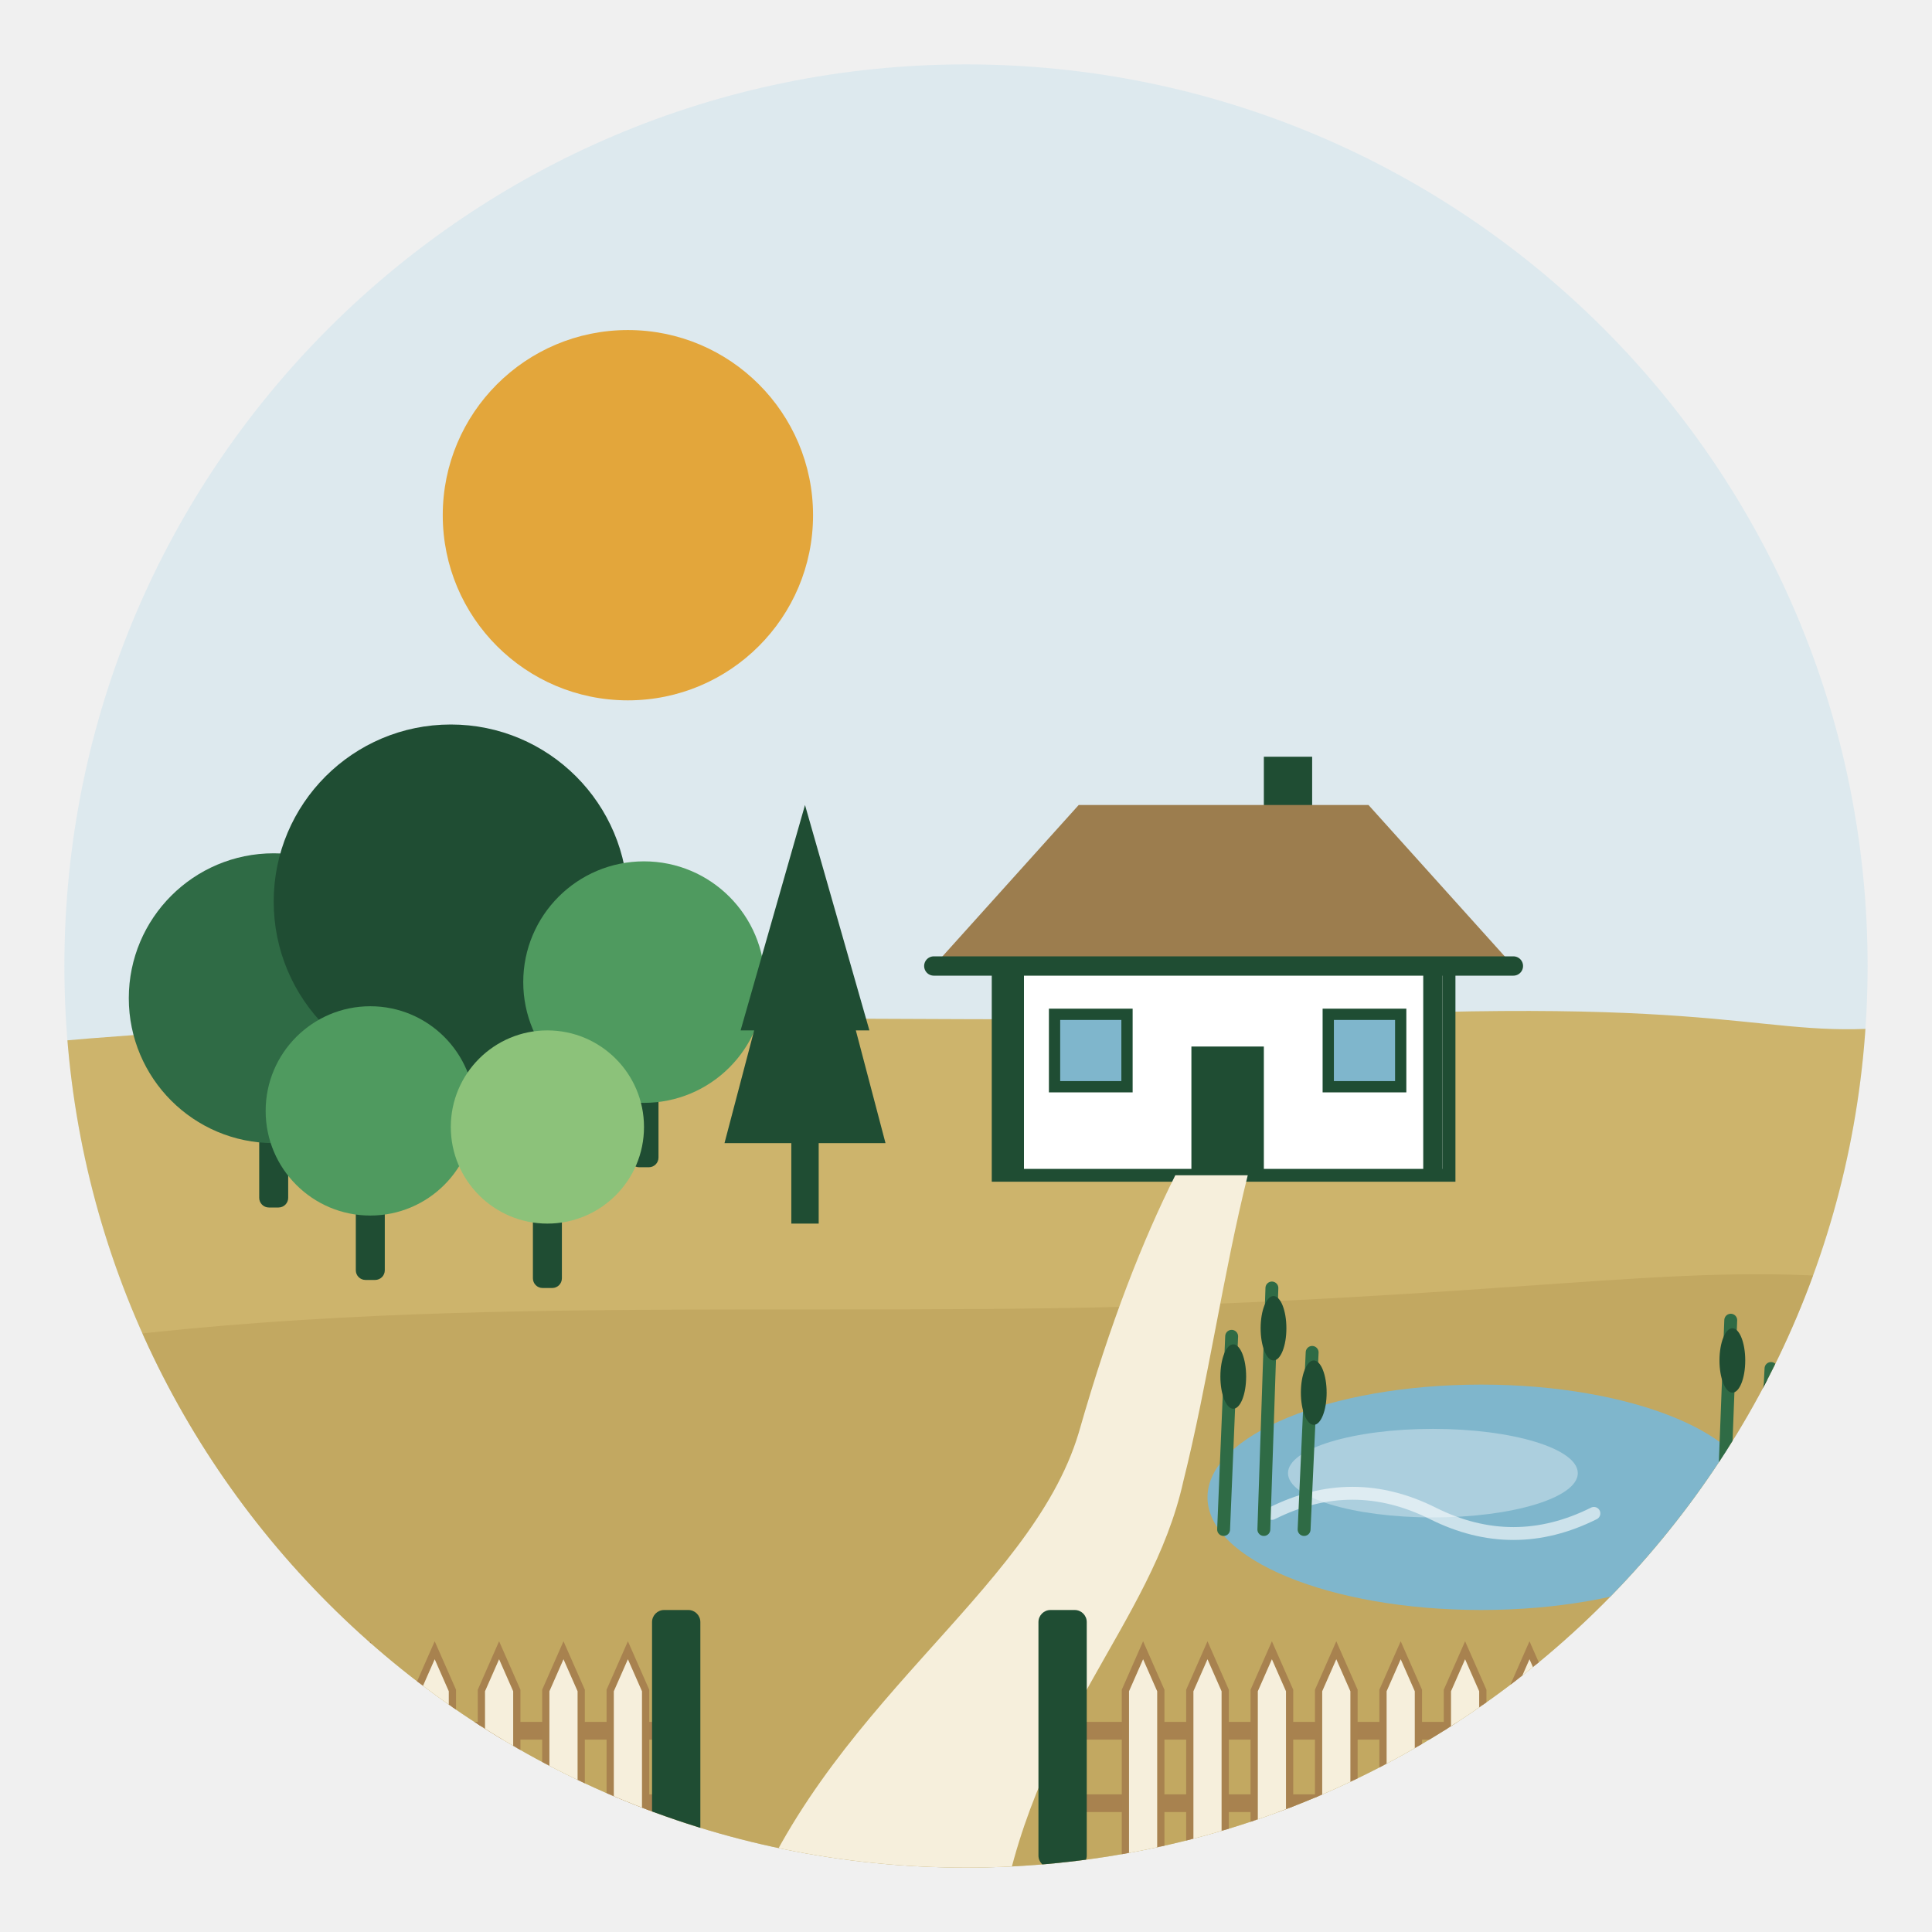
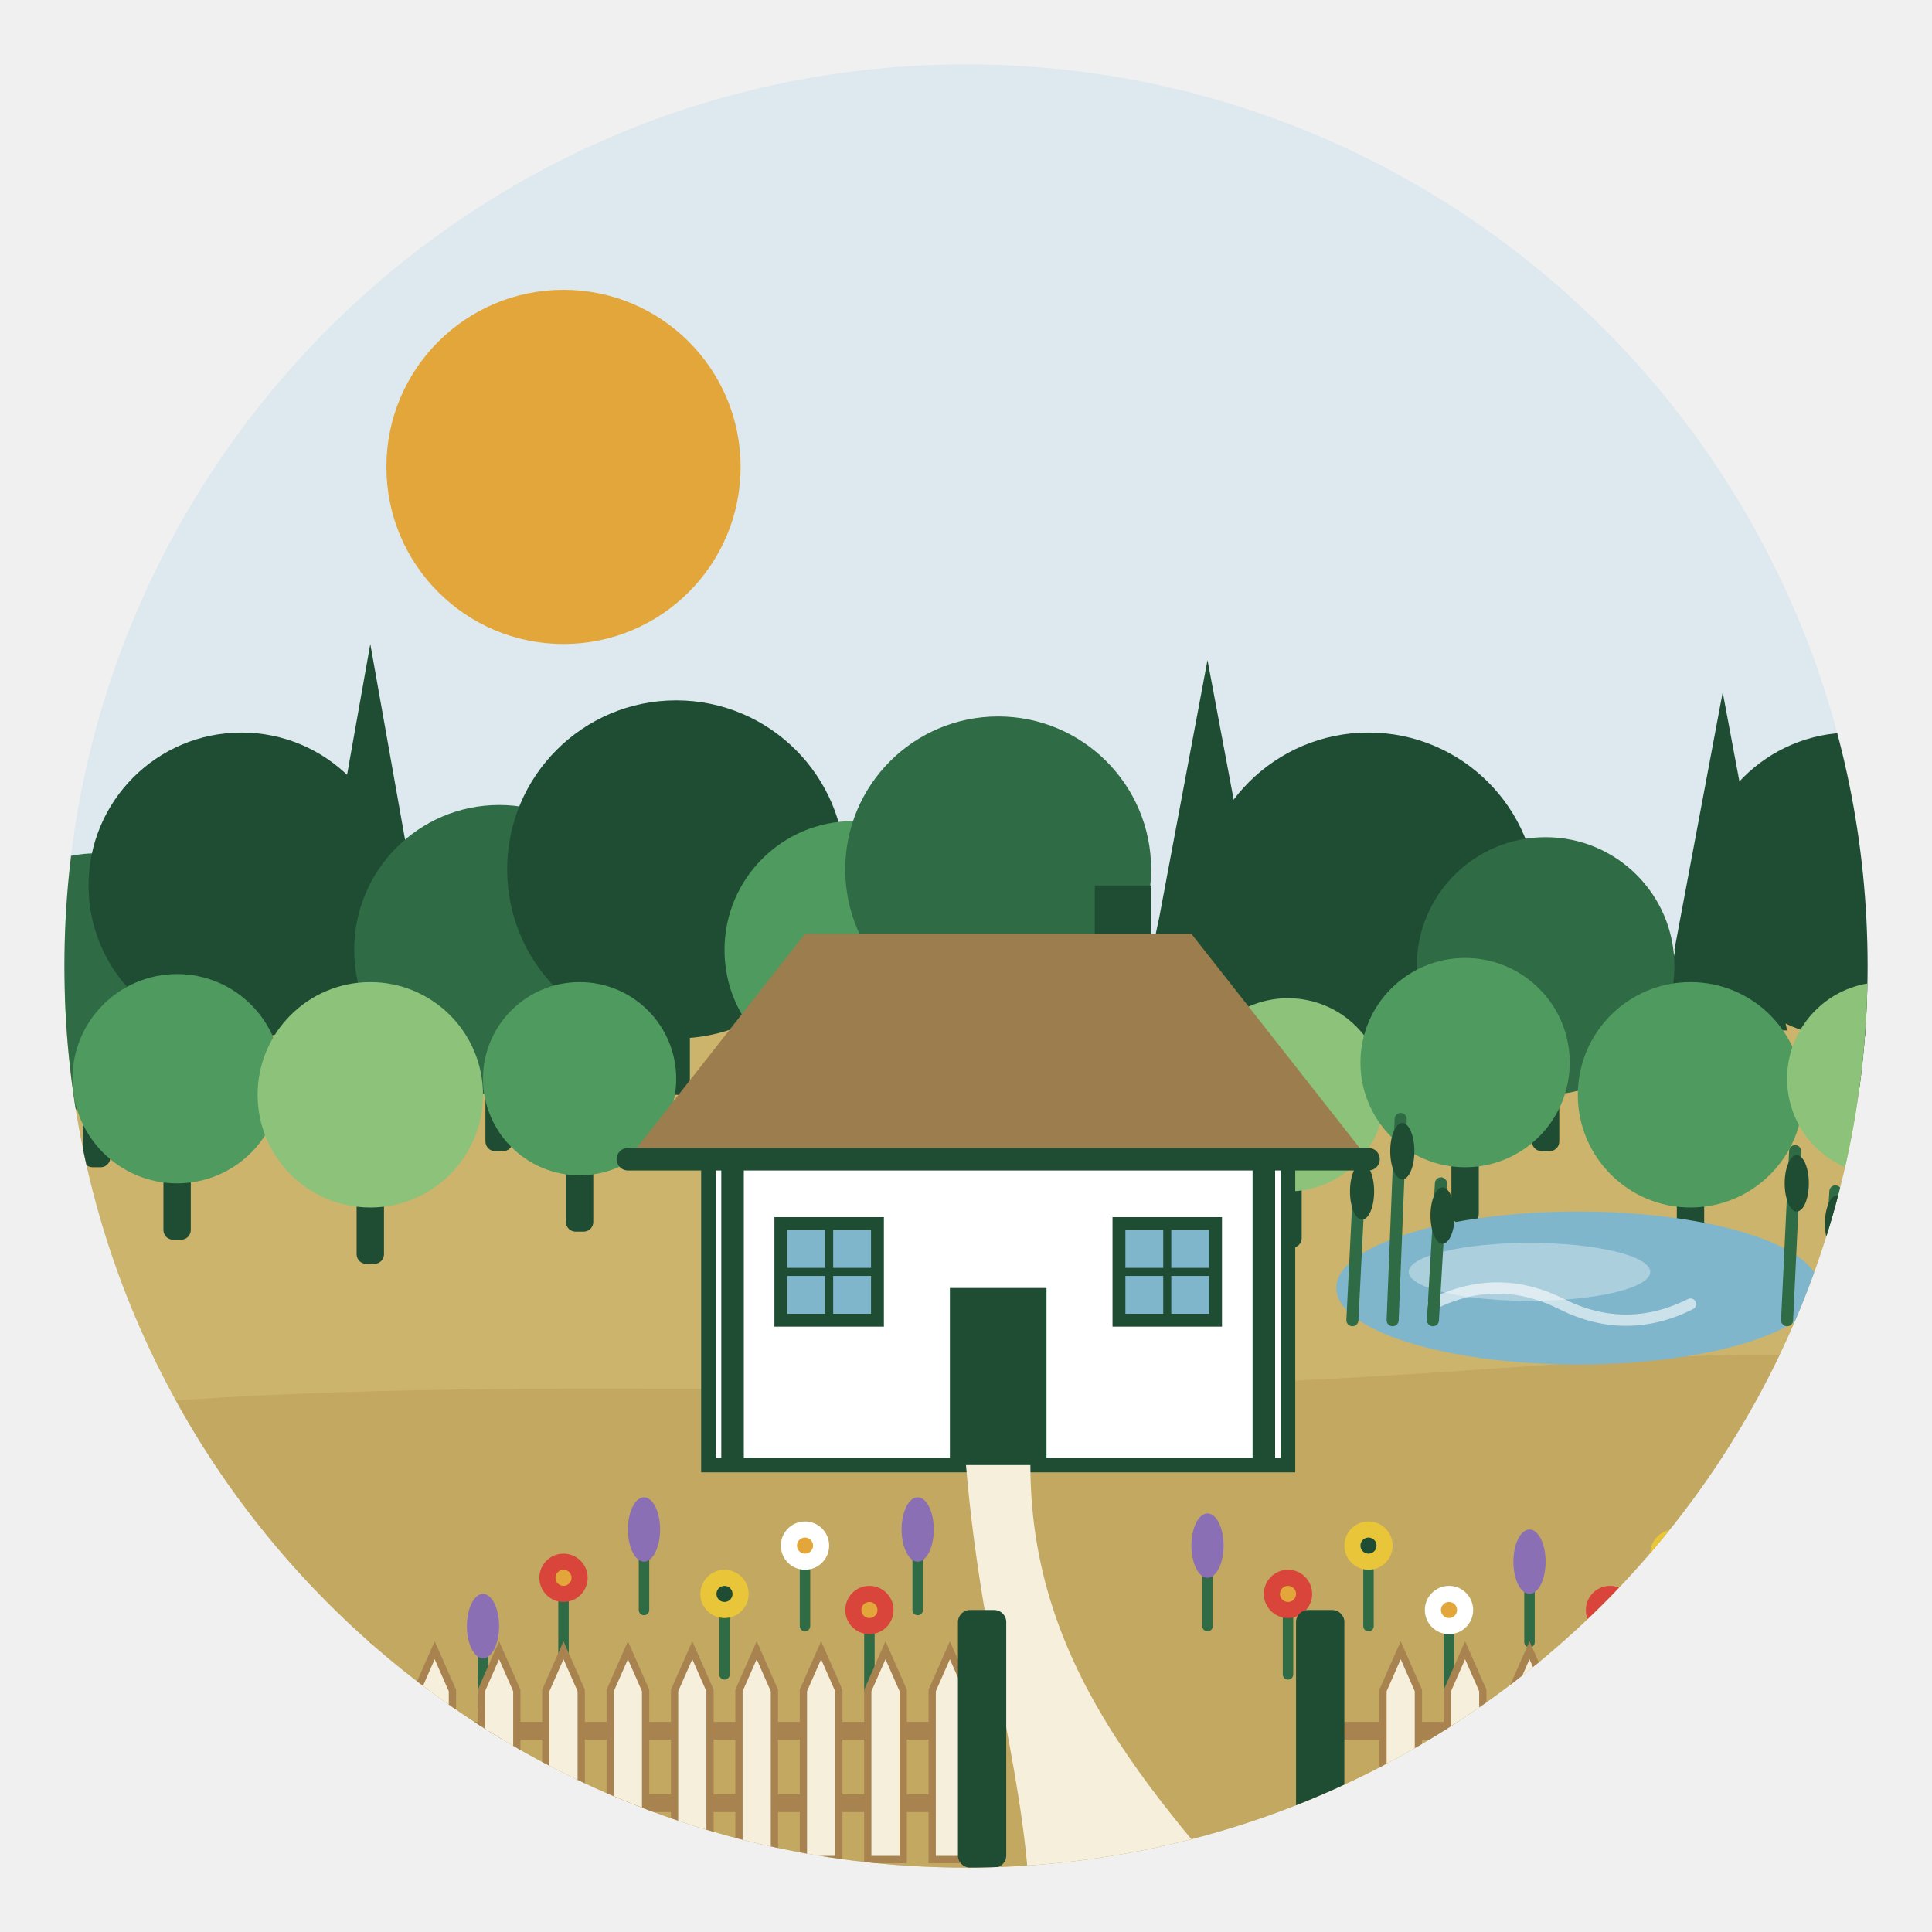
<svg xmlns="http://www.w3.org/2000/svg" viewBox="0 0 240 240" width="240" height="240">
  <defs>
    <clipPath id="disc">
      <circle cx="120" cy="120" r="112" />
    </clipPath>
  </defs>
  <circle cx="120" cy="120" r="112" fill="#dde9ee" />
  <g clip-path="url(#disc)">
-     <circle cx="78" cy="64" r="23" fill="#e3a63b" />
-     <path d="M0 130 C 60 124, 120 128, 170 126 S 220 130, 240 127 L240 240 L0 240 Z" fill="#cdb46c" />
-     <path d="M0 168 C 50 160, 100 164, 150 162 S 215 156, 240 160 L240 240 L0 240 Z" fill="#b89b55" opacity=".5" />
-     <rect x="157" y="94" width="6" height="12" fill="#1f4d33" />
-     <rect x="124" y="118" width="56" height="28" fill="#ffffff" stroke="#1f4d33" stroke-width="1.6" />
-     <path d="M116 120 L188 120 L170 100 L134 100 Z" fill="#9c7d4e" />
-     <path d="M116 120 L188 120" stroke="#1f4d33" stroke-width="2.4" stroke-linecap="round" />
-     <rect x="131" y="126" width="9" height="9" fill="#7fb6cc" stroke="#1f4d33" stroke-width="1.4" />
-     <rect x="165" y="126" width="9" height="9" fill="#7fb6cc" stroke="#1f4d33" stroke-width="1.4" />
-     <rect x="148" y="130" width="9" height="16" fill="#1f4d33" />
-     <rect x="124.8" y="120" width="2.4" height="26" fill="#1f4d33" />
-     <rect x="176.8" y="120" width="2.4" height="26" fill="#1f4d33" />
-     <ellipse cx="184" cy="186" rx="34" ry="14" fill="#7fb6cc" />
-     <ellipse cx="178" cy="183" rx="18" ry="5.5" fill="#ffffff" opacity=".35" />
-     <path d="M158 188 q 10 -5 20 0 t 20 0" fill="none" stroke="#ffffff" stroke-width="1.6" opacity=".6" stroke-linecap="round" />
-     <path d="M152 190 L153 166" stroke="#2f6b45" stroke-width="1.6" stroke-linecap="round" />
-     <ellipse cx="153.2" cy="171" rx="1.6" ry="4" fill="#1f4d33" />
-     <path d="M157 190 L158 160" stroke="#2f6b45" stroke-width="1.6" stroke-linecap="round" />
-     <ellipse cx="158.2" cy="165" rx="1.6" ry="4" fill="#1f4d33" />
-     <path d="M162 190 L163 168" stroke="#2f6b45" stroke-width="1.6" stroke-linecap="round" />
-     <ellipse cx="163.2" cy="173" rx="1.6" ry="4" fill="#1f4d33" />
-     <path d="M214 190 L215 164" stroke="#2f6b45" stroke-width="1.6" stroke-linecap="round" />
-     <ellipse cx="215.2" cy="169" rx="1.6" ry="4" fill="#1f4d33" />
-     <path d="M219 190 L220 170" stroke="#2f6b45" stroke-width="1.6" stroke-linecap="round" />
-     <ellipse cx="220.2" cy="175" rx="1.6" ry="4" fill="#1f4d33" />
-     <path d="M 92 240 C 102 212, 128 198, 134 178 C 138 164, 142 154, 146 146 L 155 146 C 152 158, 150 172, 147 184 C 143 202, 128 214, 124 240 Z" fill="#f6efdc" />
-     <rect x="32.2" y="136" width="3.6" height="14" rx="1.2" fill="#1f4d33" />
-     <circle cx="34" cy="124" r="18" fill="#2f6b45" />
-     <rect x="54.2" y="128" width="3.6" height="14" rx="1.2" fill="#1f4d33" />
-     <circle cx="56" cy="112" r="22" fill="#1f4d33" />
-     <rect x="78.2" y="131" width="3.6" height="14" rx="1.2" fill="#1f4d33" />
-     <circle cx="80" cy="122" r="15" fill="#4f9a5f" />
-     <rect x="44.2" y="145" width="3.6" height="14" rx="1.2" fill="#1f4d33" />
-     <circle cx="46" cy="138" r="13" fill="#4f9a5f" />
-     <rect x="66.2" y="146" width="3.6" height="14" rx="1.2" fill="#1f4d33" />
-     <circle cx="68" cy="140" r="12" fill="#8cc27a" />
-     <path d="M90 142 L100 104 L110 142 Z M92 128 L100 100 L108 128 Z" fill="#1f4d33" />
-     <rect x="98.3" y="140" width="3.4" height="12" fill="#1f4d33" />
-     <path d="M0 215 L84 215 M132 215 L240 215" stroke="#a8824f" stroke-width="2.2" />
-     <path d="M0 224 L84 224 M132 224 L240 224" stroke="#a8824f" stroke-width="2.2" />
+     <circle cx="70" cy="58" r="22" fill="#e3a63b" />
+     <path d="M0 124 C 60 120, 120 124, 170 122 S 220 126, 240 123 L240 240 L0 240 Z" fill="#cdb46c" />
+     <path d="M0 176 C 50 170, 100 174, 150 172 S 215 166, 240 170 L240 240 L0 240 Z" fill="#b89b55" opacity=".5" />
+     <path d="M37 128 L46 84 L55 128 Z M39.25 118 L46 80 L52.75 118 Z" fill="#1f4d33" />
+     <path d="M141 128 L150 86 L159 128 Z M143.25 118 L150 82 L156.75 118 Z" fill="#1f4d33" />
+     <path d="M206 128 L214 90 L222 128 Z M208.0 118 L214 86 L220.0 118 Z" fill="#1f4d33" />
+     <rect x="10.3" y="132" width="3.4" height="13" rx="1.2" fill="#1f4d33" />
+     <circle cx="12" cy="122" r="16" fill="#2f6b45" />
+     <rect x="28.3" y="123" width="3.4" height="13" rx="1.2" fill="#1f4d33" />
+     <circle cx="30" cy="110" r="19" fill="#1f4d33" />
+     <rect x="60.3" y="130" width="3.4" height="13" rx="1.2" fill="#1f4d33" />
+     <circle cx="62" cy="118" r="18" fill="#2f6b45" />
+     <rect x="82.3" y="123" width="3.4" height="13" rx="1.2" fill="#1f4d33" />
+     <circle cx="84" cy="108" r="21" fill="#1f4d33" />
+     <rect x="104.3" y="128" width="3.4" height="13" rx="1.2" fill="#1f4d33" />
+     <circle cx="106" cy="118" r="16" fill="#4f9a5f" />
+     <rect x="122.3" y="121" width="3.4" height="13" rx="1.2" fill="#1f4d33" />
+     <circle cx="124" cy="108" r="19" fill="#2f6b45" />
+     <rect x="168.3" y="127" width="3.4" height="13" rx="1.2" fill="#1f4d33" />
+     <circle cx="170" cy="112" r="21" fill="#1f4d33" />
+     <rect x="190.3" y="130" width="3.4" height="13" rx="1.2" fill="#1f4d33" />
+     <circle cx="192" cy="120" r="16" fill="#2f6b45" />
+     <rect x="228.3" y="123" width="3.4" height="13" rx="1.2" fill="#1f4d33" />
+     <circle cx="230" cy="110" r="19" fill="#1f4d33" />
+     <rect x="20.3" y="141" width="3.4" height="13" rx="1.2" fill="#1f4d33" />
+     <circle cx="22" cy="134" r="13" fill="#4f9a5f" />
+     <rect x="44.3" y="144" width="3.4" height="13" rx="1.2" fill="#1f4d33" />
+     <circle cx="46" cy="136" r="14" fill="#8cc27a" />
+     <rect x="70.3" y="140" width="3.4" height="13" rx="1.2" fill="#1f4d33" />
+     <circle cx="72" cy="134" r="12" fill="#4f9a5f" />
+     <rect x="138.3" y="139" width="3.4" height="13" rx="1.2" fill="#1f4d33" />
+     <circle cx="140" cy="132" r="13" fill="#4f9a5f" />
+     <rect x="158.3" y="142" width="3.4" height="13" rx="1.2" fill="#1f4d33" />
+     <circle cx="160" cy="136" r="12" fill="#8cc27a" />
+     <rect x="180.3" y="139" width="3.4" height="13" rx="1.2" fill="#1f4d33" />
+     <circle cx="182" cy="132" r="13" fill="#4f9a5f" />
+     <rect x="208.3" y="144" width="3.4" height="13" rx="1.2" fill="#1f4d33" />
+     <circle cx="210" cy="136" r="14" fill="#4f9a5f" />
+     <rect x="232.3" y="140" width="3.4" height="13" rx="1.2" fill="#1f4d33" />
+     <circle cx="234" cy="134" r="12" fill="#8cc27a" />
+     <ellipse cx="196" cy="160" rx="30" ry="9.5" fill="#7fb6cc" />
+     <ellipse cx="190" cy="158" rx="15" ry="3.6" fill="#ffffff" opacity=".35" />
+     <path d="M178 162 q 8 -4 16 0 t 16 0" fill="none" stroke="#ffffff" stroke-width="1.4" opacity=".6" stroke-linecap="round" />
+     <path d="M168 164 L169 144" stroke="#2f6b45" stroke-width="1.5" stroke-linecap="round" />
+     <ellipse cx="169.2" cy="148" rx="1.5" ry="3.5" fill="#1f4d33" />
+     <path d="M173 164 L174 139" stroke="#2f6b45" stroke-width="1.5" stroke-linecap="round" />
+     <ellipse cx="174.2" cy="143" rx="1.5" ry="3.5" fill="#1f4d33" />
+     <path d="M178 164 L179 147" stroke="#2f6b45" stroke-width="1.5" stroke-linecap="round" />
+     <ellipse cx="179.2" cy="151" rx="1.5" ry="3.5" fill="#1f4d33" />
+     <path d="M222 164 L223 143" stroke="#2f6b45" stroke-width="1.5" stroke-linecap="round" />
+     <ellipse cx="223.2" cy="147" rx="1.5" ry="3.5" fill="#1f4d33" />
+     <path d="M227 164 L228 148" stroke="#2f6b45" stroke-width="1.5" stroke-linecap="round" />
+     <ellipse cx="228.2" cy="152" rx="1.5" ry="3.5" fill="#1f4d33" />
+     <rect x="136" y="110" width="7" height="14" fill="#1f4d33" />
+     <rect x="88" y="142" width="72" height="40" fill="#ffffff" stroke="#1f4d33" stroke-width="1.8" />
+     <path d="M78 144 L170 144 L148 116 L100 116 Z" fill="#9c7d4e" />
+     <path d="M78 144 L170 144" stroke="#1f4d33" stroke-width="2.8" stroke-linecap="round" />
+     <rect x="97" y="152" width="12" height="12" fill="#7fb6cc" stroke="#1f4d33" stroke-width="1.6" />
+     <path d="M103 152 L103 164 M97 158 L109 158" stroke="#1f4d33" stroke-width="1" />
+     <rect x="139" y="152" width="12" height="12" fill="#7fb6cc" stroke="#1f4d33" stroke-width="1.6" />
+     <path d="M145 152 L145 164 M139 158 L151 158" stroke="#1f4d33" stroke-width="1" />
+     <rect x="118" y="160" width="12" height="22" fill="#1f4d33" />
+     <rect x="89.6" y="144" width="2.8" height="38" fill="#1f4d33" />
+     <rect x="155.6" y="144" width="2.8" height="38" fill="#1f4d33" />
+     <path d="M 128 240 C 128 222, 122 206, 120 182 L 128 182 C 128 206, 142 222, 158 240 Z" fill="#f6efdc" />
+     <path d="M70 206 L70 198" stroke="#2f6b45" stroke-width="1.3" stroke-linecap="round" />
+     <circle cx="70" cy="196" r="3" fill="#d9453a" />
+     <circle cx="70" cy="196" r="1" fill="#e3a63b" />
+     <path d="M80 200 L80 192" stroke="#2f6b45" stroke-width="1.3" stroke-linecap="round" />
+     <ellipse cx="80" cy="190" rx="2" ry="4" fill="#8a6fb5" />
+     <path d="M90 208 L90 200" stroke="#2f6b45" stroke-width="1.3" stroke-linecap="round" />
+     <circle cx="90" cy="198" r="3" fill="#e9c53a" />
+     <circle cx="90" cy="198" r="1" fill="#1f4d33" />
+     <path d="M100 202 L100 194" stroke="#2f6b45" stroke-width="1.3" stroke-linecap="round" />
+     <circle cx="100" cy="192" r="3" fill="#ffffff" />
+     <circle cx="100" cy="192" r="1" fill="#e3a63b" />
+     <path d="M108 210 L108 202" stroke="#2f6b45" stroke-width="1.3" stroke-linecap="round" />
+     <circle cx="108" cy="200" r="3" fill="#d9453a" />
+     <circle cx="108" cy="200" r="1" fill="#e3a63b" />
+     <path d="M60 212 L60 204" stroke="#2f6b45" stroke-width="1.3" stroke-linecap="round" />
+     <ellipse cx="60" cy="202" rx="2" ry="4" fill="#8a6fb5" />
+     <path d="M114 200 L114 192" stroke="#2f6b45" stroke-width="1.3" stroke-linecap="round" />
+     <ellipse cx="114" cy="190" rx="2" ry="4" fill="#8a6fb5" />
+     <path d="M150 202 L150 194" stroke="#2f6b45" stroke-width="1.3" stroke-linecap="round" />
+     <ellipse cx="150" cy="192" rx="2" ry="4" fill="#8a6fb5" />
+     <path d="M160 208 L160 200" stroke="#2f6b45" stroke-width="1.3" stroke-linecap="round" />
+     <circle cx="160" cy="198" r="3" fill="#d9453a" />
+     <circle cx="160" cy="198" r="1" fill="#e3a63b" />
+     <path d="M170 202 L170 194" stroke="#2f6b45" stroke-width="1.3" stroke-linecap="round" />
+     <circle cx="170" cy="192" r="3" fill="#e9c53a" />
+     <circle cx="170" cy="192" r="1" fill="#1f4d33" />
+     <path d="M180 210 L180 202" stroke="#2f6b45" stroke-width="1.3" stroke-linecap="round" />
+     <circle cx="180" cy="200" r="3" fill="#ffffff" />
+     <circle cx="180" cy="200" r="1" fill="#e3a63b" />
+     <path d="M190 204 L190 196" stroke="#2f6b45" stroke-width="1.3" stroke-linecap="round" />
+     <ellipse cx="190" cy="194" rx="2" ry="4" fill="#8a6fb5" />
+     <path d="M200 210 L200 202" stroke="#2f6b45" stroke-width="1.3" stroke-linecap="round" />
+     <circle cx="200" cy="200" r="3" fill="#d9453a" />
+     <circle cx="200" cy="200" r="1" fill="#e3a63b" />
+     <path d="M208 203 L208 195" stroke="#2f6b45" stroke-width="1.3" stroke-linecap="round" />
+     <circle cx="208" cy="193" r="3" fill="#e9c53a" />
+     <circle cx="208" cy="193" r="1" fill="#1f4d33" />
+     <path d="M0 215 L122 215 M164 215 L240 215" stroke="#a8824f" stroke-width="2.2" />
+     <path d="M0 224 L122 224 M164 224 L240 224" stroke="#a8824f" stroke-width="2.2" />
    <path d="M3.8 210 L6 205 L8.2 210 L8.2 231 L3.8 231 Z" fill="#f6efdc" stroke="#a8824f" stroke-width="0.9" />
    <path d="M11.8 210 L14 205 L16.2 210 L16.2 231 L11.8 231 Z" fill="#f6efdc" stroke="#a8824f" stroke-width="0.9" />
    <path d="M19.8 210 L22 205 L24.2 210 L24.2 231 L19.8 231 Z" fill="#f6efdc" stroke="#a8824f" stroke-width="0.9" />
    <path d="M27.8 210 L30 205 L32.2 210 L32.2 231 L27.8 231 Z" fill="#f6efdc" stroke="#a8824f" stroke-width="0.9" />
    <path d="M35.8 210 L38 205 L40.2 210 L40.2 231 L35.8 231 Z" fill="#f6efdc" stroke="#a8824f" stroke-width="0.9" />
    <path d="M43.8 210 L46 205 L48.2 210 L48.2 231 L43.8 231 Z" fill="#f6efdc" stroke="#a8824f" stroke-width="0.9" />
    <path d="M51.8 210 L54 205 L56.2 210 L56.2 231 L51.8 231 Z" fill="#f6efdc" stroke="#a8824f" stroke-width="0.9" />
    <path d="M59.8 210 L62 205 L64.2 210 L64.2 231 L59.8 231 Z" fill="#f6efdc" stroke="#a8824f" stroke-width="0.9" />
    <path d="M67.8 210 L70 205 L72.2 210 L72.2 231 L67.8 231 Z" fill="#f6efdc" stroke="#a8824f" stroke-width="0.9" />
    <path d="M75.8 210 L78 205 L80.2 210 L80.2 231 L75.8 231 Z" fill="#f6efdc" stroke="#a8824f" stroke-width="0.9" />
-     <path d="M139.8 210 L142 205 L144.2 210 L144.2 231 L139.8 231 Z" fill="#f6efdc" stroke="#a8824f" stroke-width="0.9" />
-     <path d="M147.8 210 L150 205 L152.2 210 L152.2 231 L147.8 231 Z" fill="#f6efdc" stroke="#a8824f" stroke-width="0.9" />
-     <path d="M155.8 210 L158 205 L160.2 210 L160.2 231 L155.8 231 Z" fill="#f6efdc" stroke="#a8824f" stroke-width="0.9" />
-     <path d="M163.8 210 L166 205 L168.2 210 L168.2 231 L163.8 231 Z" fill="#f6efdc" stroke="#a8824f" stroke-width="0.9" />
+     <path d="M83.8 210 L86 205 L88.2 210 L88.2 231 L83.8 231 Z" fill="#f6efdc" stroke="#a8824f" stroke-width="0.9" />
+     <path d="M91.8 210 L94 205 L96.2 210 L96.2 231 L91.8 231 Z" fill="#f6efdc" stroke="#a8824f" stroke-width="0.9" />
+     <path d="M99.8 210 L102 205 L104.2 210 L104.2 231 L99.8 231 Z" fill="#f6efdc" stroke="#a8824f" stroke-width="0.9" />
+     <path d="M107.8 210 L110 205 L112.2 210 L112.2 231 L107.8 231 Z" fill="#f6efdc" stroke="#a8824f" stroke-width="0.9" />
+     <path d="M115.8 210 L118 205 L120.2 210 L120.2 231 L115.8 231 Z" fill="#f6efdc" stroke="#a8824f" stroke-width="0.9" />
    <path d="M171.8 210 L174 205 L176.2 210 L176.2 231 L171.8 231 Z" fill="#f6efdc" stroke="#a8824f" stroke-width="0.9" />
    <path d="M179.8 210 L182 205 L184.2 210 L184.2 231 L179.8 231 Z" fill="#f6efdc" stroke="#a8824f" stroke-width="0.9" />
    <path d="M187.8 210 L190 205 L192.2 210 L192.2 231 L187.8 231 Z" fill="#f6efdc" stroke="#a8824f" stroke-width="0.9" />
    <path d="M195.8 210 L198 205 L200.2 210 L200.2 231 L195.8 231 Z" fill="#f6efdc" stroke="#a8824f" stroke-width="0.9" />
    <path d="M203.8 210 L206 205 L208.2 210 L208.2 231 L203.8 231 Z" fill="#f6efdc" stroke="#a8824f" stroke-width="0.9" />
    <path d="M211.8 210 L214 205 L216.2 210 L216.2 231 L211.8 231 Z" fill="#f6efdc" stroke="#a8824f" stroke-width="0.9" />
    <path d="M219.8 210 L222 205 L224.2 210 L224.2 231 L219.8 231 Z" fill="#f6efdc" stroke="#a8824f" stroke-width="0.9" />
    <path d="M227.8 210 L230 205 L232.2 210 L232.2 231 L227.8 231 Z" fill="#f6efdc" stroke="#a8824f" stroke-width="0.9" />
    <path d="M235.8 210 L238 205 L240.2 210 L240.2 231 L235.8 231 Z" fill="#f6efdc" stroke="#a8824f" stroke-width="0.9" />
-     <rect x="81" y="200" width="6" height="32" rx="1.5" fill="#1f4d33" />
-     <rect x="129" y="200" width="6" height="32" rx="1.5" fill="#1f4d33" />
+     <rect x="119" y="200" width="6" height="32" rx="1.5" fill="#1f4d33" />
+     <rect x="161" y="200" width="6" height="32" rx="1.5" fill="#1f4d33" />
  </g>
</svg>
